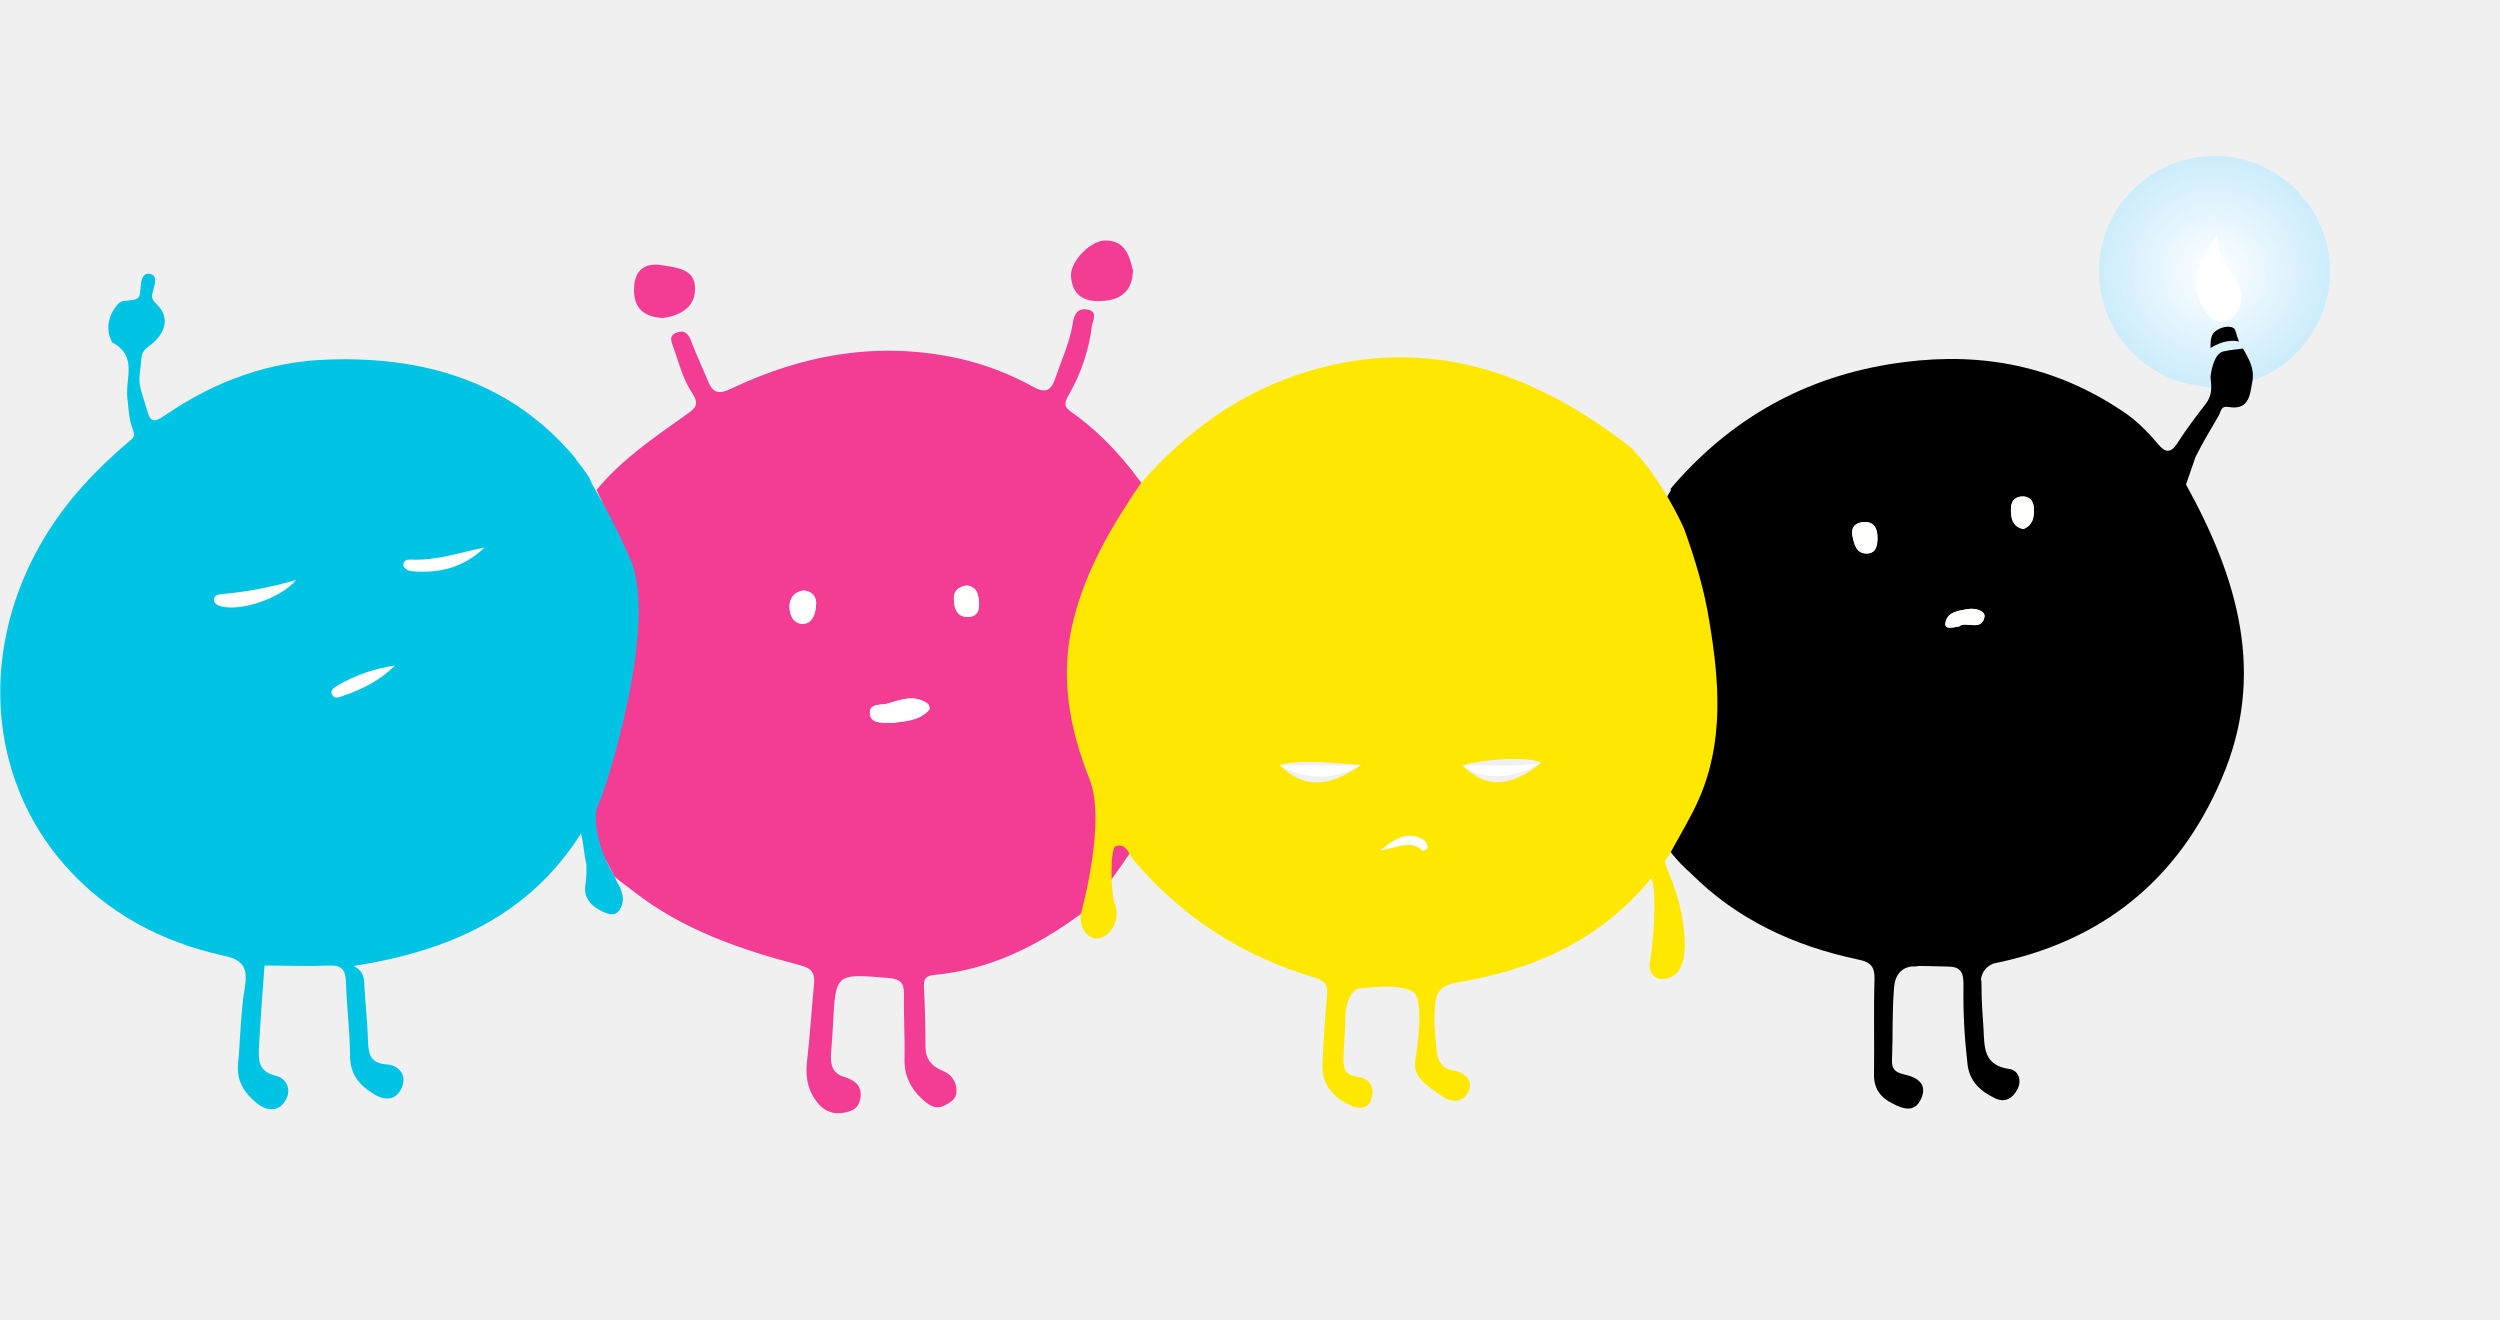
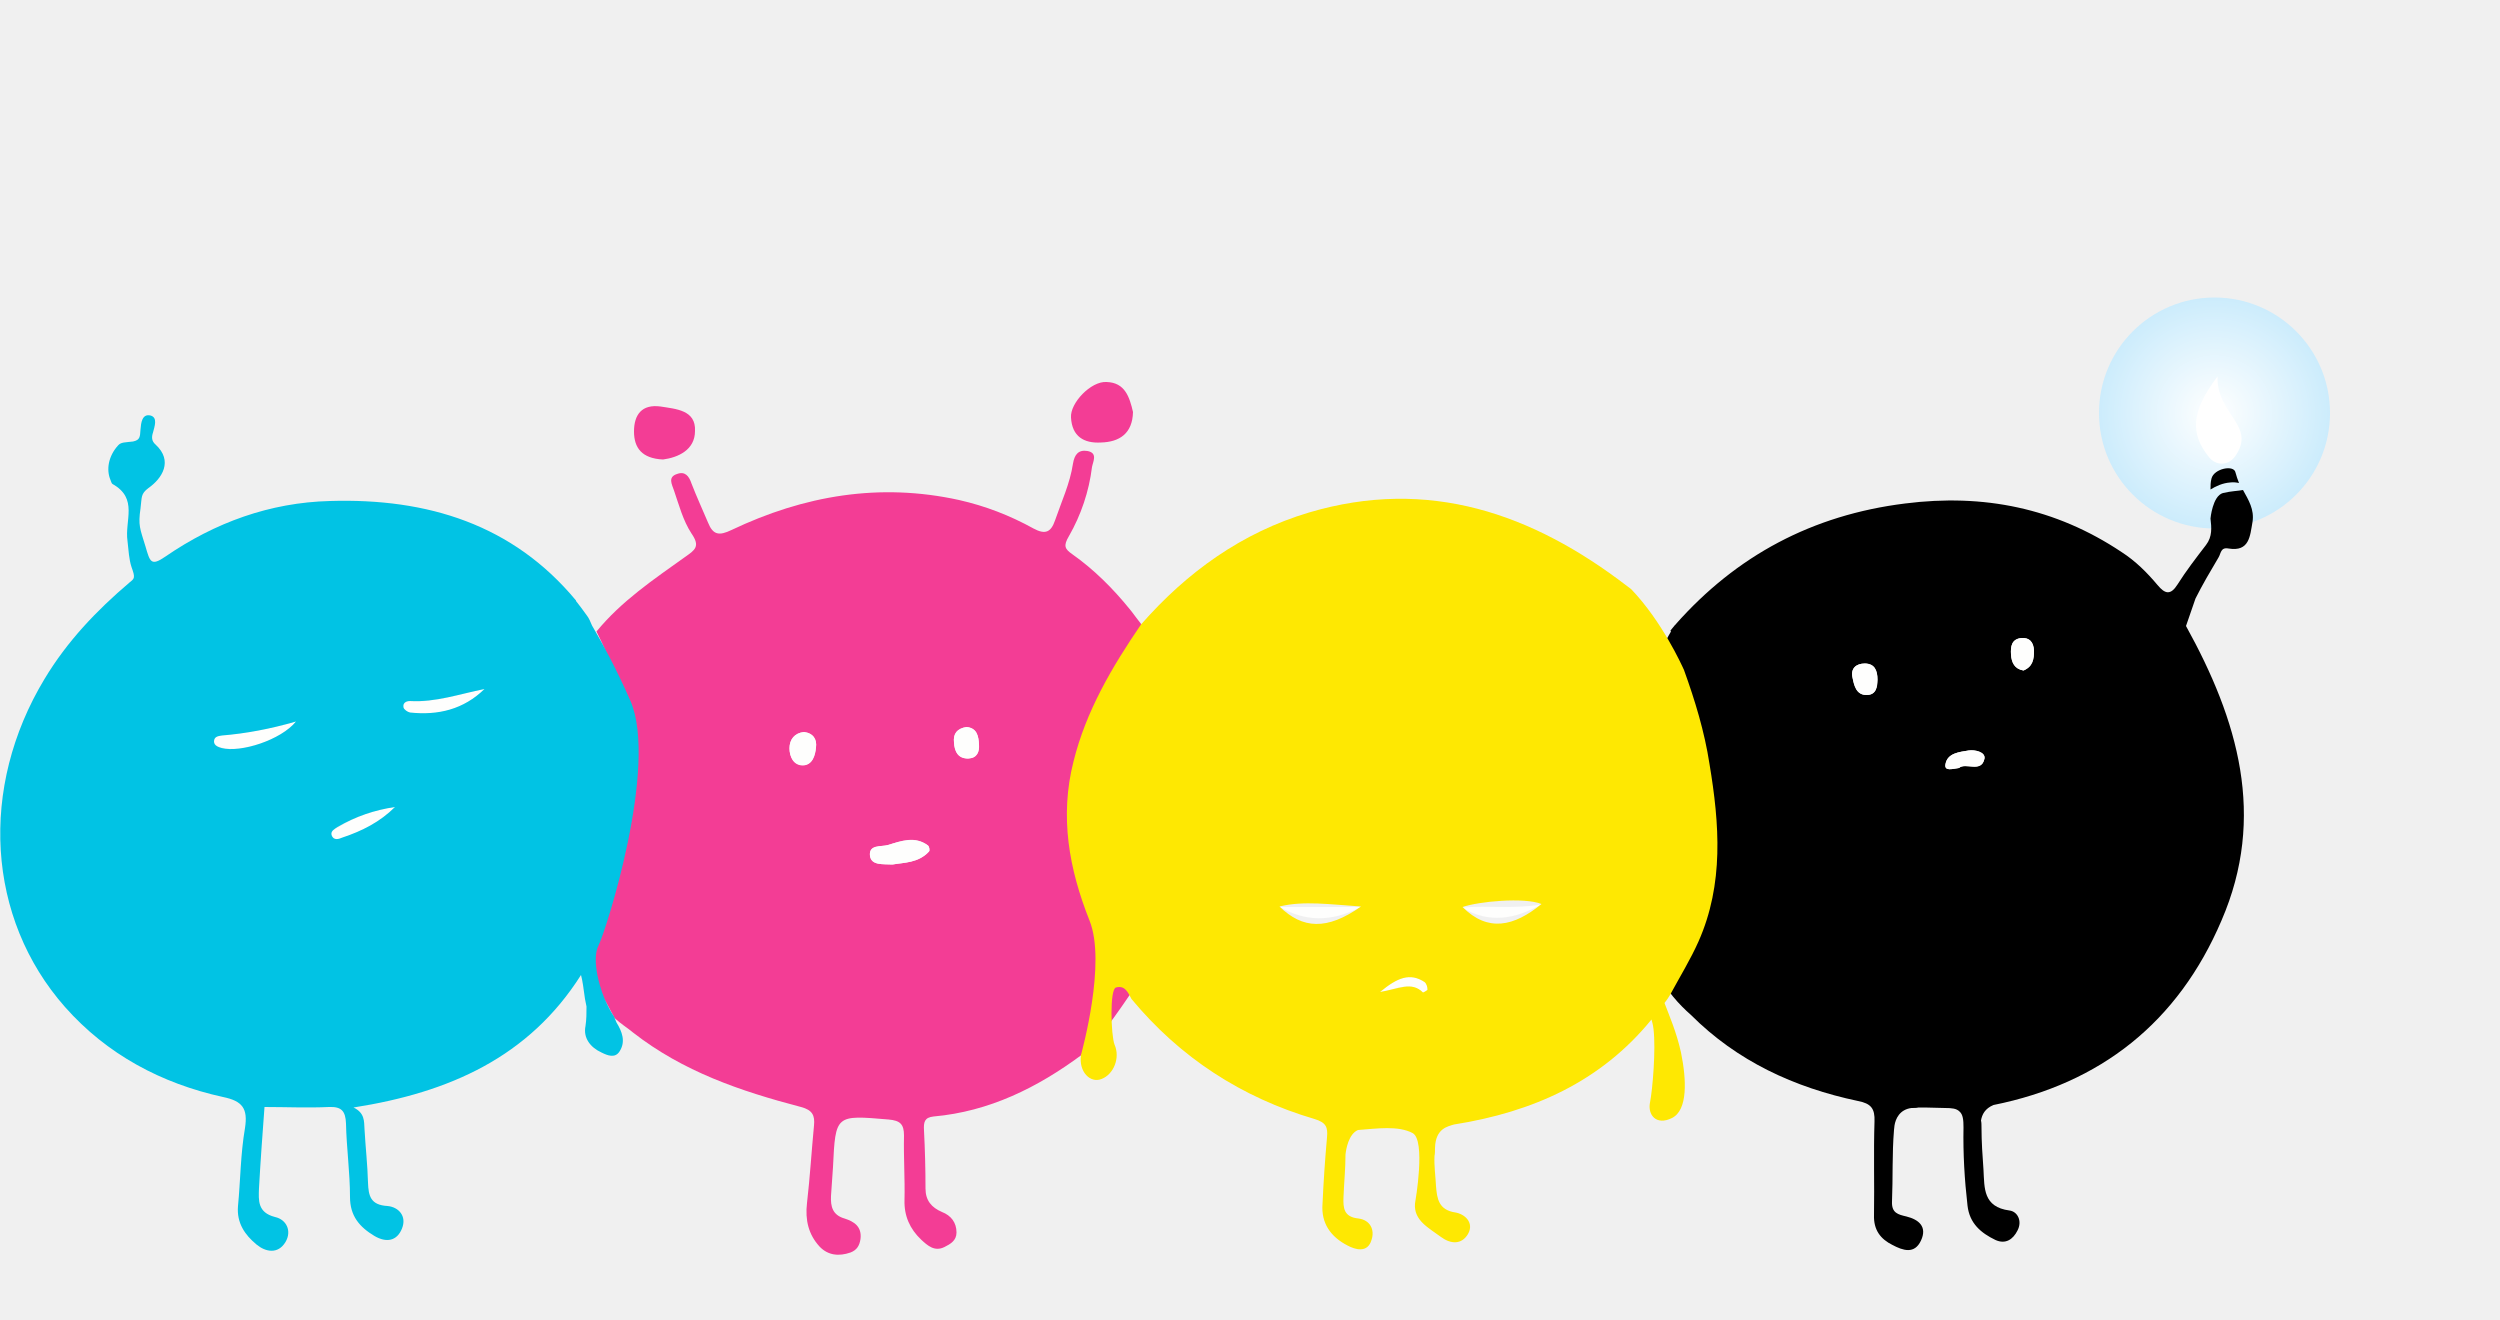
- <svg xmlns="http://www.w3.org/2000/svg" version="1.1" id="Layer_1" x="0px" y="0px" viewBox="0 0 500 264" style="enable-background:new 0 0 500 264;" xml:space="preserve">
+ <svg xmlns="http://www.w3.org/2000/svg" version="1.1" id="Layer_1" x="0px" y="0px" viewBox="-170 166.3 500 264" style="enable-background:new -170 166.3 500 264;" xml:space="preserve">
  <style type="text/css">
	.st0{fill:url(#SVGID_1_);}
	.st1{fill:#F33D95;}
	.st2{fill:#FFFFFF;}
	.st3{fill:#FEFEFD;}
	.st4{fill:#01C3E4;}
	.st5{fill:#FEE802;}
</style>
-   <radialGradient id="SVGID_1_" cx="442.878" cy="54.32" r="23.11" gradientUnits="userSpaceOnUse">
+   <radialGradient id="SVGID_1_" cx="272.9" cy="348.921" r="23.1" gradientTransform="matrix(1 0 0 -1 0 597.84)" gradientUnits="userSpaceOnUse">
    <stop offset="0" style="stop-color:#FFFFFF" />
    <stop offset="1" style="stop-color:#CCECFC" />
  </radialGradient>
-   <circle class="st0" cx="442.9" cy="54.3" r="23.1" />
-   <path class="st1" d="M233.7,115.7c-0.5-9.3-3.4-15.6-5.5-19c0,0,0-0.1,0.1-0.1c-0.3-0.4-0.7-0.9-1-1.3c-0.8-1.1-1.3-1.7-1.3-1.7l0,0  c-3.4-4.2-7.2-8-11.6-11.1c-1.4-1-1.8-1.6-0.6-3.6c2.4-4.2,4-8.9,4.6-13.8c0.2-1.1,1.2-2.8-0.9-3.2c-1.8-0.3-2.6,0.7-2.9,2.5  c-0.6,4-2.3,7.6-3.6,11.4c-0.8,2.3-1.9,2.9-4.3,1.6c-4.7-2.6-9.6-4.5-14.9-5.7c-15.9-3.5-31-0.9-45.5,6c-2.5,1.2-3.7,1-4.7-1.5  c-1.1-2.6-2.3-5.2-3.3-7.8c-0.5-1.5-1.3-2.5-2.9-1.9c-1.9,0.6-1,2.1-0.6,3.3c1,2.9,1.8,6,3.5,8.6c1.8,2.6,0.7,3.3-1.3,4.7  c-6.3,4.5-12.7,8.8-17.7,14.9c10.2,20.3,6.4,38.1-2.8,58.8c-1.7,4,3.2,11.2,4.2,14.5c0.8,1.3,1.5,2.7,2.2,4c1.3,1.2,2.5,1.9,3.7,2.9  c10,7.8,21.4,11.7,33.6,14.9c2.3,0.6,2.8,1.7,2.6,3.7c-0.5,5.2-0.8,10.3-1.4,15.5c-0.4,3.4,0.3,6.3,2.5,8.7c1.7,1.8,3.9,2,6.2,1.2  c1.3-0.5,1.8-1.4,2-2.7c0.3-2.5-1.3-3.5-3.2-4.1c-2.4-0.7-2.8-2.4-2.7-4.5c0.1-1.9,0.3-3.9,0.4-5.8c0.5-10.5,0.5-10.4,11.1-9.5  c2.3,0.2,3.1,0.9,3.1,3.2c-0.1,4.3,0.2,8.6,0.1,12.9c-0.1,3.2,1.1,5.8,3.3,7.9c1.3,1.2,2.7,2.5,4.7,1.5c1.2-0.6,2.4-1.3,2.4-2.9  c0-2-1.1-3.4-2.9-4.1c-2.1-0.9-3.3-2.3-3.3-4.7c0-3.9-0.1-7.7-0.3-11.6c-0.1-1.7,0.1-2.6,1.9-2.8c11.2-1,20.8-5.8,29.6-12.3  c0,0,0-0.1,0-0.1c4.3-4.2,5.4-5.6,12-15.4C234.9,157.2,234.5,130.6,233.7,115.7z M163.2,121.1c-0.1,1.7-0.7,3.6-2.6,3.6  c-1.9,0-2.7-1.7-2.7-3.4s1-3,2.9-3.2C162.7,118.4,163.4,119.6,163.2,121.1z M185.8,142c-2.1,2.3-5,2.2-7.3,2.6  c-2-0.1-4.2,0.2-4.5-1.7c-0.3-2.3,2.3-1.8,3.6-2.2c2.6-0.8,5.4-1.9,8,0.1C185.9,141,186,141.8,185.8,142z M193.7,123.4  c-2.1,0-2.8-1.4-2.9-3.2c-0.2-1.8,0.6-2.8,2.5-3.1c2.1,0.2,2.4,1.8,2.5,3.5C195.9,122.1,195.4,123.3,193.7,123.4z" />
-   <path d="M448.6,69.7c-1,0.2-2.3,0.2-4,0.6c-2.1,0.6-2.5,5.1-2.5,5.1c0.2,1.8,0.4,3.6-0.9,5.3c-2,2.6-4,5.2-5.7,7.9  c-1.4,2.2-2.5,1.9-4,0.1c-2.1-2.5-4.4-4.8-7.2-6.6c-13.2-8.8-27.6-11.7-43.3-9.7c-18.5,2.3-33.7,10.4-45.9,24.2l0,0  c0,0,0,0.1-0.1,0.1c-0.3,0.4-0.6,0.7-0.9,1.1c0,0.1,0.1,0.2,0.1,0.2c-1.2,2-3.4,6.2-5.4,12.7c-3,9.6-5.7,28.5-2.7,41.1  c3,12.6,7.2,18.6,12.1,22.9c0,0,0,0,0,0c9.2,9.2,20.6,14.5,33.4,17.2c2.6,0.5,3.4,1.5,3.3,4.1c-0.2,6.2,0,12.5-0.1,18.7  c-0.1,3,1.3,4.8,3.7,6c2.1,1.1,4.4,1.9,5.7-0.9s-0.5-4.2-2.9-4.8c-1.7-0.4-3-0.7-2.9-3c0.2-4.7,0-9.5,0.4-14.3  c0-0.3,0.1-0.6,0.1-0.9c0.2-1.3,1-3.2,3.4-3.5c0.5,0,1,0,1.4-0.1c0.7,0,2.2,0,5.3,0.1c1.4,0,2.3,0.1,2.9,0.7  c0.7,0.6,0.8,1.7,0.8,3.2c-0.1,5.2,0.2,10.4,0.8,15.6c0.4,3.6,2.7,5.5,5.6,6.9c2,0.9,3.5-0.1,4.4-1.9c1-1.9,0-3.8-1.6-4  c-5.3-0.7-5-4.5-5.2-8.1c-0.2-2.8-0.4-5.6-0.4-8.5c0-0.5,0-1-0.1-1.4c0.2-1.2,0.8-2.4,2.5-3.1c21.4-4.3,36.9-16.5,45.6-36.9  c9-20.8,3.3-40.1-7.1-58.9l1.9-5.5c1.4-2.8,3-5.5,4.6-8.2c0.5-0.8,0.4-2.1,2-1.8c4.2,0.7,4.3-2.5,4.8-5.3  C450.9,73.6,449.7,71.7,448.6,69.7z M373.3,110.7c-2.1,0-2.5-2-2.8-3.5c-0.4-1.8,0.7-2.8,2.5-2.8c1.9,0,2.5,1.3,2.5,3.2  C375.4,109,375.3,110.7,373.3,110.7z M391.8,125.3c-1.4,0.2-3,0.7-2.7-0.8c0.4-2.2,2.8-2.4,4.6-2.7c1.3-0.2,3.4,0.3,3.2,1.6  C396.3,126.4,393.1,124.1,391.8,125.3z M404.7,105.8c-1.8-0.3-2.4-1.6-2.5-3.2c-0.1-1.6,0.1-3.1,2.1-3.3c1.6-0.1,2.4,0.8,2.5,2.5  C406.8,103.5,406.6,105,404.7,105.8z" />
-   <path id="XMLID_157_" class="st1" d="M226.6,54.1c-0.1,4.3-2.7,6-6.4,6.1c-3.4,0.2-5.8-1.2-6-5c-0.2-2.9,4-7.3,7.1-7.1  C225,48.2,225.9,51.1,226.6,54.1z" />
-   <path id="XMLID_156_" class="st1" d="M132.6,63.6c-4.2-0.2-5.8-2.3-5.8-5.6c0-3.4,1.6-5.5,5.3-5c3.1,0.5,7.1,0.7,6.9,4.9  C139,61.7,135.6,63.2,132.6,63.6z" />
-   <path id="XMLID_154_" class="st2" d="M443.5,47c-0.2,7.7,7.9,9.8,3.5,16c-1.4,1.9-3.9,1.9-5.3,0C438.2,58.6,438,54.2,443.5,47z" />
-   <path id="XMLID_152_" class="st3" d="M308.2,152.6c-5.1,2.9-10.4,3.9-15.8,0.6C297.7,152.8,303,153.5,308.2,152.6z" />
-   <path id="XMLID_151_" class="st3" d="M272.2,153.1c-6.1,3.1-11.1,2.9-16.3,0C261,153.1,266,153.1,272.2,153.1z" />
-   <path id="XMLID_150_" class="st3" d="M276,170.1c3.5-2.9,6-3.9,8.9-2c0.4,0.3,0.6,1,0.6,1.5c0,0.2-0.9,0.7-1,0.6  C282.3,167.9,279.7,169.4,276,170.1z" />
-   <path id="XMLID_149_" class="st3" d="M59.2,116c-3,3.7-11.1,6.3-14.9,5.2c-0.7-0.2-1.5-0.5-1.5-1.3c0-1,0.8-1.1,1.6-1.2  C49.2,118.4,54,117.5,59.2,116z" />
-   <path id="XMLID_148_" class="st3" d="M96.9,109.5c-4.2,4.1-9.3,5.4-14.9,4.8c-0.5-0.1-1.2-0.6-1.3-1c-0.2-0.9,0.6-1.4,1.3-1.3  C87.1,112.2,91.9,110.5,96.9,109.5z" />
-   <path id="XMLID_147_" class="st3" d="M79,133.1c-3,3-6.6,4.8-10.4,6.2c-0.7,0.2-1.8,0.7-2.2-0.5c-0.3-0.9,0.6-1.3,1.2-1.6  C71.1,135,74.9,133.7,79,133.1z" />
-   <path id="XMLID_146_" class="st3" d="M375.5,107.7c0,1.3-0.2,3-2.2,3c-2.1,0-2.5-2-2.8-3.5c-0.4-1.8,0.7-2.8,2.5-2.8  C374.9,104.5,375.5,105.8,375.5,107.7z" />
-   <path id="XMLID_145_" class="st3" d="M391.8,125.3c-1.4,0.2-3,0.7-2.7-0.8c0.4-2.2,2.8-2.4,4.6-2.7c1.3-0.2,3.4,0.3,3.2,1.6  C396.3,126.4,393.1,124.1,391.8,125.3z" />
-   <path id="XMLID_144_" class="st3" d="M404.7,105.8c-1.8-0.3-2.4-1.6-2.5-3.2s0.1-3.1,2.1-3.3c1.6-0.1,2.4,0.8,2.5,2.5  C406.8,103.5,406.6,105,404.7,105.8z" />
-   <path id="XMLID_143_" class="st3" d="M178.5,144.6c-2-0.1-4.2,0.2-4.5-1.7c-0.3-2.4,2.2-1.8,3.6-2.2c2.6-0.8,5.4-1.8,8,0.1  c0.2,0.2,0.4,1,0.2,1.2C183.7,144.3,180.8,144.2,178.5,144.6z" />
-   <path id="XMLID_142_" class="st3" d="M160.8,118.1c1.9,0.2,2.6,1.5,2.4,3.1c-0.2,1.6-0.7,3.5-2.6,3.6c-1.9,0-2.7-1.7-2.7-3.4  C157.9,119.6,158.9,118.3,160.8,118.1z" />
-   <path id="XMLID_141_" class="st3" d="M193.3,117.1c2.1,0.2,2.4,1.8,2.5,3.5c0.1,1.5-0.4,2.7-2.1,2.8c-2.1,0.1-2.8-1.4-2.9-3.2  C190.6,118.5,191.4,117.4,193.3,117.1z" />
-   <path id="XMLID_8_" d="M446,68.2c0.7-0.1,1.3,0,1.8,0.1c-0.3-0.7-0.5-1.4-0.7-2.1c-0.3-1.6-4.3-0.8-4.8,1.2  c-0.2,0.7-0.2,1.5-0.2,2.2C443.2,68.9,444.6,68.3,446,68.2z" />
-   <path class="st4" d="M122.8,175c-0.5-0.7-0.9-1.5-1.3-2.3c-1.4-2.6-3.3-9-1.8-11.9c1.5-2.9,12-35.9,6.4-48.9  c-2.9-6.6-5.7-11.7-7.7-15.1c-0.3-0.7-0.6-1.5-1.1-2.1c-0.7-1-1.4-1.9-2.1-2.8c0,0,0-0.1,0-0.1l0,0C102.6,76.6,85.5,71.3,66,71.9  C54,72.2,43,76.2,33.1,83c-2.9,2-3.1,1.1-4-2c-1.1-3.6-1.5-4.2-1-7.6c0.3-2.3,0-2.9,1.6-4.1c2.7-1.9,5-5.4,1.4-8.7  c-0.8-0.7-0.8-1.5-0.5-2.4c0.3-1.2,1-3-0.5-3.4c-1.7-0.4-1.9,1.5-2,2.8C28,59.1,28,59.7,26.6,60c-1.6,0.2-2.4,0.1-3,0.8  c-1.9,2.1-2.4,4.8-1.5,6.9c0.1,0.2,0.2,0.7,0.4,0.8c5.2,2.9,2.4,7.3,3,11.4c0.2,1.8,0.3,3.7,0.8,5.2c0.8,2.2,0.6,2.3-0.4,3.1  c-6.6,5.6-12.5,11.8-17,19.3c-13.1,21.7-11.6,47.8,4.1,65.6c8.4,9.5,19.3,15.3,31.6,18c3.9,0.8,5,2.3,4.4,6.2  c-0.9,5.2-0.9,10.4-1.4,15.6c-0.3,3.4,1.4,5.8,3.7,7.7c1.8,1.5,4.3,2,5.8-0.5c1.3-2.2,0.2-4.5-2.1-5c-3.5-0.9-3.3-3.3-3.2-5.8  c0.3-5.4,0.7-10.8,1.1-16.2c4.3,0,8.6,0.2,12.9,0c2.5-0.1,3.3,0.8,3.4,3.3c0.1,4.9,0.8,9.8,0.8,14.7c0,3.8,1.9,6,4.9,7.8  c2.4,1.4,4.5,1,5.5-1.5s-0.7-4.3-2.9-4.5c-3.4-0.2-3.8-2-3.9-4.7c-0.1-3.6-0.5-7.1-0.7-10.7c-0.1-1.5,0.1-3.2-2.2-4.3  c19.2-3,35.1-10.1,45.5-26.5c0.3,1.1,0.5,2.6,0.8,4.8c0.1,0.6,0.2,1.1,0.3,1.5c0,1.3,0,2.6-0.2,3.9c-0.5,2.4,1,4.3,3.2,5.3  c1.2,0.6,2.7,1.2,3.6-0.2c1.3-2,0.5-4-0.6-5.8C123.1,175.8,123,175.4,122.8,175z M44.3,121.3c-0.7-0.2-1.5-0.5-1.5-1.3  c0-1,0.9-1.1,1.6-1.2c4.8-0.4,9.6-1.3,14.8-2.8C56.2,119.7,48.1,122.3,44.3,121.3z M68.5,139.2c-0.7,0.3-1.8,0.7-2.2-0.5  c-0.2-0.8,0.6-1.2,1.2-1.6c3.6-2.1,7.4-3.4,11.5-4C76,136.1,72.4,137.9,68.5,139.2z M82,114.2c-0.5-0.1-1.2-0.6-1.3-1  c-0.2-0.9,0.5-1.3,1.3-1.3c5.1,0.3,9.9-1.4,14.9-2.4C92.7,113.6,87.6,114.8,82,114.2z" />
-   <path class="st5" d="M339.7,160c5.1-11.5,4.2-23.5,2.2-35.5c-1-6.5-2.9-12.7-5.1-18.8c-0.5-1.1-4.4-9.7-10.5-16.1l0,0  c-0.2-0.2-0.5-0.4-0.9-0.7c-18.9-14.5-39.7-21.8-63.6-14.7c-13.4,4-24.4,11.9-33.6,22.4c-5.8,8.5-11,17.3-13.5,27.4  c-2.8,11-0.9,21.5,3.2,31.8c3.4,8.4-1.5,26.1-1.7,26.9c-0.5,3.4,1.9,5.7,4.1,4.8c2.4-0.9,3.8-4.2,2.6-6.9c-0.7-1.8-1-11.1,0.3-11.4  c1.8-0.5,2.4,1,3.1,2.3c9.7,11.7,22,19.7,36.6,24c2.3,0.7,2.7,1.6,2.5,3.7c-0.4,4.4-0.7,8.9-0.9,13.3c-0.3,3.9,1.7,6.6,5,8.3  c1.5,0.8,4,1.6,4.8-1.1c0.7-2.1-0.3-4-2.6-4.3c-2.9-0.3-3.1-2-3-4.3c0.1-2.8,0.4-5.6,0.4-8.5c0.1-1,0.6-4.1,2.5-4.9  c3.9-0.3,8-0.9,10.9,0.6c2.7,1.4,0.6,13.5,0.5,14.1c-0.3,3.4,2.8,4.9,5.2,6.7c1.9,1.4,4.1,1.6,5.4-0.6c1.3-2.3-0.7-4-2.5-4.3  c-3.4-0.5-3.7-2.8-3.9-5.3c-0.1-2-0.4-4-0.3-6c0.1-0.5,0.1-1,0.1-1.6c0.1-3.9,2.5-4.3,3.8-4.7c15.8-2.5,29.4-8.6,39.5-21  c0.1,0.4,0.3,1,0.4,1.9c0.5,4.1-0.2,12.2-0.7,14.7c-0.5,2.4,1.2,4.7,4.4,3.1c3.2-1.6,2.9-7.7,1.8-13.1c-0.9-4.1-2.4-7.5-3.3-9.9  c0.4-0.5,0.8-1.1,1.1-1.6C336,167,338.1,163.6,339.7,160z M255.9,153c4.8-1.2,10.2-0.4,16.3,0C265.4,157.8,260.5,157.5,255.9,153z   M284.6,170.2c-2.3-2.3-4.9-0.7-8.6-0.1c3.5-2.9,6-3.9,8.9-2c0.4,0.3,0.6,1,0.6,1.5C285.6,169.7,284.7,170.2,284.6,170.2z   M292.5,153.1c3.2-1.1,12.3-2,15.8-0.6C302.8,157,297.6,158.2,292.5,153.1z" />
+   <circle class="st0" cx="272.9" cy="248.9" r="23.1" />
+   <path class="st1" d="M63.7,310.3c-0.5-9.3-3.4-15.6-5.5-19c0,0,0-0.1,0.1-0.1c-0.3-0.4-0.7-0.9-1-1.3c-0.8-1.1-1.3-1.7-1.3-1.7l0,0  c-3.4-4.2-7.2-8-11.6-11.1c-1.4-1-1.8-1.6-0.6-3.6c2.4-4.2,4-8.9,4.6-13.8c0.2-1.1,1.2-2.8-0.9-3.2c-1.8-0.3-2.6,0.7-2.9,2.5  c-0.6,4-2.3,7.6-3.6,11.4c-0.8,2.3-1.9,2.9-4.3,1.6c-4.7-2.6-9.6-4.5-14.9-5.7c-15.9-3.5-31-0.9-45.5,6c-2.5,1.2-3.7,1-4.7-1.5  c-1.1-2.6-2.3-5.2-3.3-7.8c-0.5-1.5-1.3-2.5-2.9-1.9c-1.9,0.6-1,2.1-0.6,3.3c1,2.9,1.8,6,3.5,8.6c1.8,2.6,0.7,3.3-1.3,4.7  c-6.3,4.5-12.7,8.8-17.7,14.9c10.2,20.3,6.4,38.1-2.8,58.8c-1.7,4,3.2,11.2,4.2,14.5c0.8,1.3,1.5,2.7,2.2,4c1.3,1.2,2.5,1.9,3.7,2.9  c10,7.8,21.4,11.7,33.6,14.9c2.3,0.6,2.8,1.7,2.6,3.7c-0.5,5.2-0.8,10.3-1.4,15.5c-0.4,3.4,0.3,6.3,2.5,8.7c1.7,1.8,3.9,2,6.2,1.2  c1.3-0.5,1.8-1.4,2-2.7c0.3-2.5-1.3-3.5-3.2-4.1c-2.4-0.7-2.8-2.4-2.7-4.5c0.1-1.9,0.3-3.9,0.4-5.8c0.5-10.5,0.5-10.4,11.1-9.5  c2.3,0.2,3.1,0.9,3.1,3.2c-0.1,4.3,0.2,8.6,0.1,12.9c-0.1,3.2,1.1,5.8,3.3,7.9c1.3,1.2,2.7,2.5,4.7,1.5c1.2-0.6,2.4-1.3,2.4-2.9  c0-2-1.1-3.4-2.9-4.1c-2.1-0.9-3.3-2.3-3.3-4.7c0-3.9-0.1-7.7-0.3-11.6c-0.1-1.7,0.1-2.6,1.9-2.8c11.2-1,20.8-5.8,29.6-12.3v-0.1  c4.3-4.2,5.4-5.6,12-15.4C64.9,351.8,64.5,325.2,63.7,310.3z M-6.8,315.7c-0.1,1.7-0.7,3.6-2.6,3.6c-1.9,0-2.7-1.7-2.7-3.4  s1-3,2.9-3.2C-7.3,313-6.6,314.2-6.8,315.7z M15.8,336.6c-2.1,2.3-5,2.2-7.3,2.6c-2-0.1-4.2,0.2-4.5-1.7c-0.3-2.3,2.3-1.8,3.6-2.2  c2.6-0.8,5.4-1.9,8,0.1C15.9,335.6,16,336.4,15.8,336.6z M23.7,318c-2.1,0-2.8-1.4-2.9-3.2c-0.2-1.8,0.6-2.8,2.5-3.1  c2.1,0.2,2.4,1.8,2.5,3.5C25.9,316.7,25.4,317.9,23.7,318z" />
+   <path d="M278.6,264.3c-1,0.2-2.3,0.2-4,0.6c-2.1,0.6-2.5,5.1-2.5,5.1c0.2,1.8,0.4,3.6-0.9,5.3c-2,2.6-4,5.2-5.7,7.9  c-1.4,2.2-2.5,1.9-4,0.1c-2.1-2.5-4.4-4.8-7.2-6.6c-13.2-8.8-27.6-11.7-43.3-9.7c-18.5,2.3-33.7,10.4-45.9,24.2l0,0  c0,0,0,0.1-0.1,0.1c-0.3,0.4-0.6,0.7-0.9,1.1c0,0.1,0.1,0.2,0.1,0.2c-1.2,2-3.4,6.2-5.4,12.7c-3,9.6-5.7,28.5-2.7,41.1  s7.2,18.6,12.1,22.9l0,0c9.2,9.2,20.6,14.5,33.4,17.2c2.6,0.5,3.4,1.5,3.3,4.1c-0.2,6.2,0,12.5-0.1,18.7c-0.1,3,1.3,4.8,3.7,6  c2.1,1.1,4.4,1.9,5.7-0.9s-0.5-4.2-2.9-4.8c-1.7-0.4-3-0.7-2.9-3c0.2-4.7,0-9.5,0.4-14.3c0-0.3,0.1-0.6,0.1-0.9  c0.2-1.3,1-3.2,3.4-3.5c0.5,0,1,0,1.4-0.1c0.7,0,2.2,0,5.3,0.1c1.4,0,2.3,0.1,2.9,0.7c0.7,0.6,0.8,1.7,0.8,3.2  c-0.1,5.2,0.2,10.4,0.8,15.6c0.4,3.6,2.7,5.5,5.6,6.9c2,0.9,3.5-0.1,4.4-1.9c1-1.9,0-3.8-1.6-4c-5.3-0.7-5-4.5-5.2-8.1  c-0.2-2.8-0.4-5.6-0.4-8.5c0-0.5,0-1-0.1-1.4c0.2-1.2,0.8-2.4,2.5-3.1c21.4-4.3,36.9-16.5,45.6-36.9c9-20.8,3.3-40.1-7.1-58.9  l1.9-5.5c1.4-2.8,3-5.5,4.6-8.2c0.5-0.8,0.4-2.1,2-1.8c4.2,0.7,4.3-2.5,4.8-5.3C280.9,268.2,279.7,266.3,278.6,264.3z M203.3,305.3  c-2.1,0-2.5-2-2.8-3.5c-0.4-1.8,0.7-2.8,2.5-2.8c1.9,0,2.5,1.3,2.5,3.2C205.4,303.6,205.3,305.3,203.3,305.3z M221.8,319.9  c-1.4,0.2-3,0.7-2.7-0.8c0.4-2.2,2.8-2.4,4.6-2.7c1.3-0.2,3.4,0.3,3.2,1.6C226.3,321,223.1,318.7,221.8,319.9z M234.7,300.4  c-1.8-0.3-2.4-1.6-2.5-3.2s0.1-3.1,2.1-3.3c1.6-0.1,2.4,0.8,2.5,2.5C236.8,298.1,236.6,299.6,234.7,300.4z" />
+   <path id="XMLID_157_" class="st1" d="M56.6,248.7c-0.1,4.3-2.7,6-6.4,6.1c-3.4,0.2-5.8-1.2-6-5c-0.2-2.9,4-7.3,7.1-7.1  C55,242.8,55.9,245.7,56.6,248.7z" />
+   <path id="XMLID_156_" class="st1" d="M-37.4,258.2c-4.2-0.2-5.8-2.3-5.8-5.6c0-3.4,1.6-5.5,5.3-5c3.1,0.5,7.1,0.7,6.9,4.9  C-31,256.3-34.4,257.8-37.4,258.2z" />
+   <path id="XMLID_154_" class="st2" d="M273.5,241.6c-0.2,7.7,7.9,9.8,3.5,16c-1.4,1.9-3.9,1.9-5.3,0  C268.2,253.2,268,248.8,273.5,241.6z" />
+   <path id="XMLID_152_" class="st3" d="M138.2,347.2c-5.1,2.9-10.4,3.9-15.8,0.6C127.7,347.4,133,348.1,138.2,347.2z" />
+   <path id="XMLID_151_" class="st3" d="M102.2,347.7c-6.1,3.1-11.1,2.9-16.3,0C91,347.7,96,347.7,102.2,347.7z" />
+   <path id="XMLID_150_" class="st3" d="M106,364.7c3.5-2.9,6-3.9,8.9-2c0.4,0.3,0.6,1,0.6,1.5c0,0.2-0.9,0.7-1,0.6  C112.3,362.5,109.7,364,106,364.7z" />
+   <path id="XMLID_149_" class="st3" d="M-110.8,310.6c-3,3.7-11.1,6.3-14.9,5.2c-0.7-0.2-1.5-0.5-1.5-1.3c0-1,0.8-1.1,1.6-1.2  C-120.8,313-116,312.1-110.8,310.6z" />
+   <path id="XMLID_148_" class="st3" d="M-73.1,304.1c-4.2,4.1-9.3,5.4-14.9,4.8c-0.5-0.1-1.2-0.6-1.3-1c-0.2-0.9,0.6-1.4,1.3-1.3  C-82.9,306.8-78.1,305.1-73.1,304.1z" />
+   <path id="XMLID_147_" class="st3" d="M-91,327.7c-3,3-6.6,4.8-10.4,6.2c-0.7,0.2-1.8,0.7-2.2-0.5c-0.3-0.9,0.6-1.3,1.2-1.6  C-98.9,329.6-95.1,328.3-91,327.7z" />
+   <path id="XMLID_146_" class="st3" d="M205.5,302.3c0,1.3-0.2,3-2.2,3c-2.1,0-2.5-2-2.8-3.5c-0.4-1.8,0.7-2.8,2.5-2.8  C204.9,299.1,205.5,300.4,205.5,302.3z" />
+   <path id="XMLID_145_" class="st3" d="M221.8,319.9c-1.4,0.2-3,0.7-2.7-0.8c0.4-2.2,2.8-2.4,4.6-2.7c1.3-0.2,3.4,0.3,3.2,1.6  C226.3,321,223.1,318.7,221.8,319.9z" />
+   <path id="XMLID_144_" class="st3" d="M234.7,300.4c-1.8-0.3-2.4-1.6-2.5-3.2s0.1-3.1,2.1-3.3c1.6-0.1,2.4,0.8,2.5,2.5  C236.8,298.1,236.6,299.6,234.7,300.4z" />
+   <path id="XMLID_143_" class="st3" d="M8.5,339.2c-2-0.1-4.2,0.2-4.5-1.7c-0.3-2.4,2.2-1.8,3.6-2.2c2.6-0.8,5.4-1.8,8,0.1  c0.2,0.2,0.4,1,0.2,1.2C13.7,338.9,10.8,338.8,8.5,339.2z" />
+   <path id="XMLID_142_" class="st3" d="M-9.2,312.7c1.9,0.2,2.6,1.5,2.4,3.1c-0.2,1.6-0.7,3.5-2.6,3.6c-1.9,0-2.7-1.7-2.7-3.4  C-12.1,314.2-11.1,312.9-9.2,312.7z" />
+   <path id="XMLID_141_" class="st3" d="M23.3,311.7c2.1,0.2,2.4,1.8,2.5,3.5c0.1,1.5-0.4,2.7-2.1,2.8c-2.1,0.1-2.8-1.4-2.9-3.2  C20.6,313.1,21.4,312,23.3,311.7z" />
+   <path id="XMLID_8_" d="M276,262.8c0.7-0.1,1.3,0,1.8,0.1c-0.3-0.7-0.5-1.4-0.7-2.1c-0.3-1.6-4.3-0.8-4.8,1.2  c-0.2,0.7-0.2,1.5-0.2,2.2C273.2,263.5,274.6,262.9,276,262.8z" />
+   <path class="st4" d="M-47.2,369.6c-0.5-0.7-0.9-1.5-1.3-2.3c-1.4-2.6-3.3-9-1.8-11.9s12-35.9,6.4-48.9c-2.9-6.6-5.7-11.7-7.7-15.1  c-0.3-0.7-0.6-1.5-1.1-2.1c-0.7-1-1.4-1.9-2.1-2.8v-0.1l0,0c-12.6-15.2-29.7-20.5-49.2-19.9c-12,0.3-23,4.3-32.9,11.1  c-2.9,2-3.1,1.1-4-2c-1.1-3.6-1.5-4.2-1-7.6c0.3-2.3,0-2.9,1.6-4.1c2.7-1.9,5-5.4,1.4-8.7c-0.8-0.7-0.8-1.5-0.5-2.4  c0.3-1.2,1-3-0.5-3.4c-1.7-0.4-1.9,1.5-2,2.8c-0.1,1.5-0.1,2.1-1.5,2.4c-1.6,0.2-2.4,0.1-3,0.8c-1.9,2.1-2.4,4.8-1.5,6.9  c0.1,0.2,0.2,0.7,0.4,0.8c5.2,2.9,2.4,7.3,3,11.4c0.2,1.8,0.3,3.7,0.8,5.2c0.8,2.2,0.6,2.3-0.4,3.1c-6.6,5.6-12.5,11.8-17,19.3  c-13.1,21.7-11.6,47.8,4.1,65.6c8.4,9.5,19.3,15.3,31.6,18c3.9,0.8,5,2.3,4.4,6.2c-0.9,5.2-0.9,10.4-1.4,15.6  c-0.3,3.4,1.4,5.8,3.7,7.7c1.8,1.5,4.3,2,5.8-0.5c1.3-2.2,0.2-4.5-2.1-5c-3.5-0.9-3.3-3.3-3.2-5.8c0.3-5.4,0.7-10.8,1.1-16.2  c4.3,0,8.6,0.2,12.9,0c2.5-0.1,3.3,0.8,3.4,3.3c0.1,4.9,0.8,9.8,0.8,14.7c0,3.8,1.9,6,4.9,7.8c2.4,1.4,4.5,1,5.5-1.5  s-0.7-4.3-2.9-4.5c-3.4-0.2-3.8-2-3.9-4.7c-0.1-3.6-0.5-7.1-0.7-10.7c-0.1-1.5,0.1-3.2-2.2-4.3c19.2-3,35.1-10.1,45.5-26.5  c0.3,1.1,0.5,2.6,0.8,4.8c0.1,0.6,0.2,1.1,0.3,1.5c0,1.3,0,2.6-0.2,3.9c-0.5,2.4,1,4.3,3.2,5.3c1.2,0.6,2.7,1.2,3.6-0.2  c1.3-2,0.5-4-0.6-5.8C-46.9,370.4-47,370-47.2,369.6z M-125.7,315.9c-0.7-0.2-1.5-0.5-1.5-1.3c0-1,0.9-1.1,1.6-1.2  c4.8-0.4,9.6-1.3,14.8-2.8C-113.8,314.3-121.9,316.9-125.7,315.9z M-101.5,333.8c-0.7,0.3-1.8,0.7-2.2-0.5c-0.2-0.8,0.6-1.2,1.2-1.6  c3.6-2.1,7.4-3.4,11.5-4C-94,330.7-97.6,332.5-101.5,333.8z M-88,308.8c-0.5-0.1-1.2-0.6-1.3-1c-0.2-0.9,0.5-1.3,1.3-1.3  c5.1,0.3,9.9-1.4,14.9-2.4C-77.3,308.2-82.4,309.4-88,308.8z" />
+   <path class="st5" d="M169.7,354.6c5.1-11.5,4.2-23.5,2.2-35.5c-1-6.5-2.9-12.7-5.1-18.8c-0.5-1.1-4.4-9.7-10.5-16.1l0,0  c-0.2-0.2-0.5-0.4-0.9-0.7c-18.9-14.5-39.7-21.8-63.6-14.7c-13.4,4-24.4,11.9-33.6,22.4c-5.8,8.5-11,17.3-13.5,27.4  c-2.8,11-0.9,21.5,3.2,31.8c3.4,8.4-1.5,26.1-1.7,26.9c-0.5,3.4,1.9,5.7,4.1,4.8c2.4-0.9,3.8-4.2,2.6-6.9c-0.7-1.8-1-11.1,0.3-11.4  c1.8-0.5,2.4,1,3.1,2.3c9.7,11.7,22,19.7,36.6,24c2.3,0.7,2.7,1.6,2.5,3.7c-0.4,4.4-0.7,8.9-0.9,13.3c-0.3,3.9,1.7,6.6,5,8.3  c1.5,0.8,4,1.6,4.8-1.1c0.7-2.1-0.3-4-2.6-4.3c-2.9-0.3-3.1-2-3-4.3c0.1-2.8,0.4-5.6,0.4-8.5c0.1-1,0.6-4.1,2.5-4.9  c3.9-0.3,8-0.9,10.9,0.6c2.7,1.4,0.6,13.5,0.5,14.1c-0.3,3.4,2.8,4.9,5.2,6.7c1.9,1.4,4.1,1.6,5.4-0.6c1.3-2.3-0.7-4-2.5-4.3  c-3.4-0.5-3.7-2.8-3.9-5.3c-0.1-2-0.4-4-0.3-6c0.1-0.5,0.1-1,0.1-1.6c0.1-3.9,2.5-4.3,3.8-4.7c15.8-2.5,29.4-8.6,39.5-21  c0.1,0.4,0.3,1,0.4,1.9c0.5,4.1-0.2,12.2-0.7,14.7c-0.5,2.4,1.2,4.7,4.4,3.1c3.2-1.6,2.9-7.7,1.8-13.1c-0.9-4.1-2.4-7.5-3.3-9.9  c0.4-0.5,0.8-1.1,1.1-1.6C166,361.6,168.1,358.2,169.7,354.6z M85.9,347.6c4.8-1.2,10.2-0.4,16.3,0  C95.4,352.4,90.5,352.1,85.9,347.6z M114.6,364.8c-2.3-2.3-4.9-0.7-8.6-0.1c3.5-2.9,6-3.9,8.9-2c0.4,0.3,0.6,1,0.6,1.5  C115.6,364.3,114.7,364.8,114.6,364.8z M122.5,347.7c3.2-1.1,12.3-2,15.8-0.6C132.8,351.6,127.6,352.8,122.5,347.7z" />
</svg>
